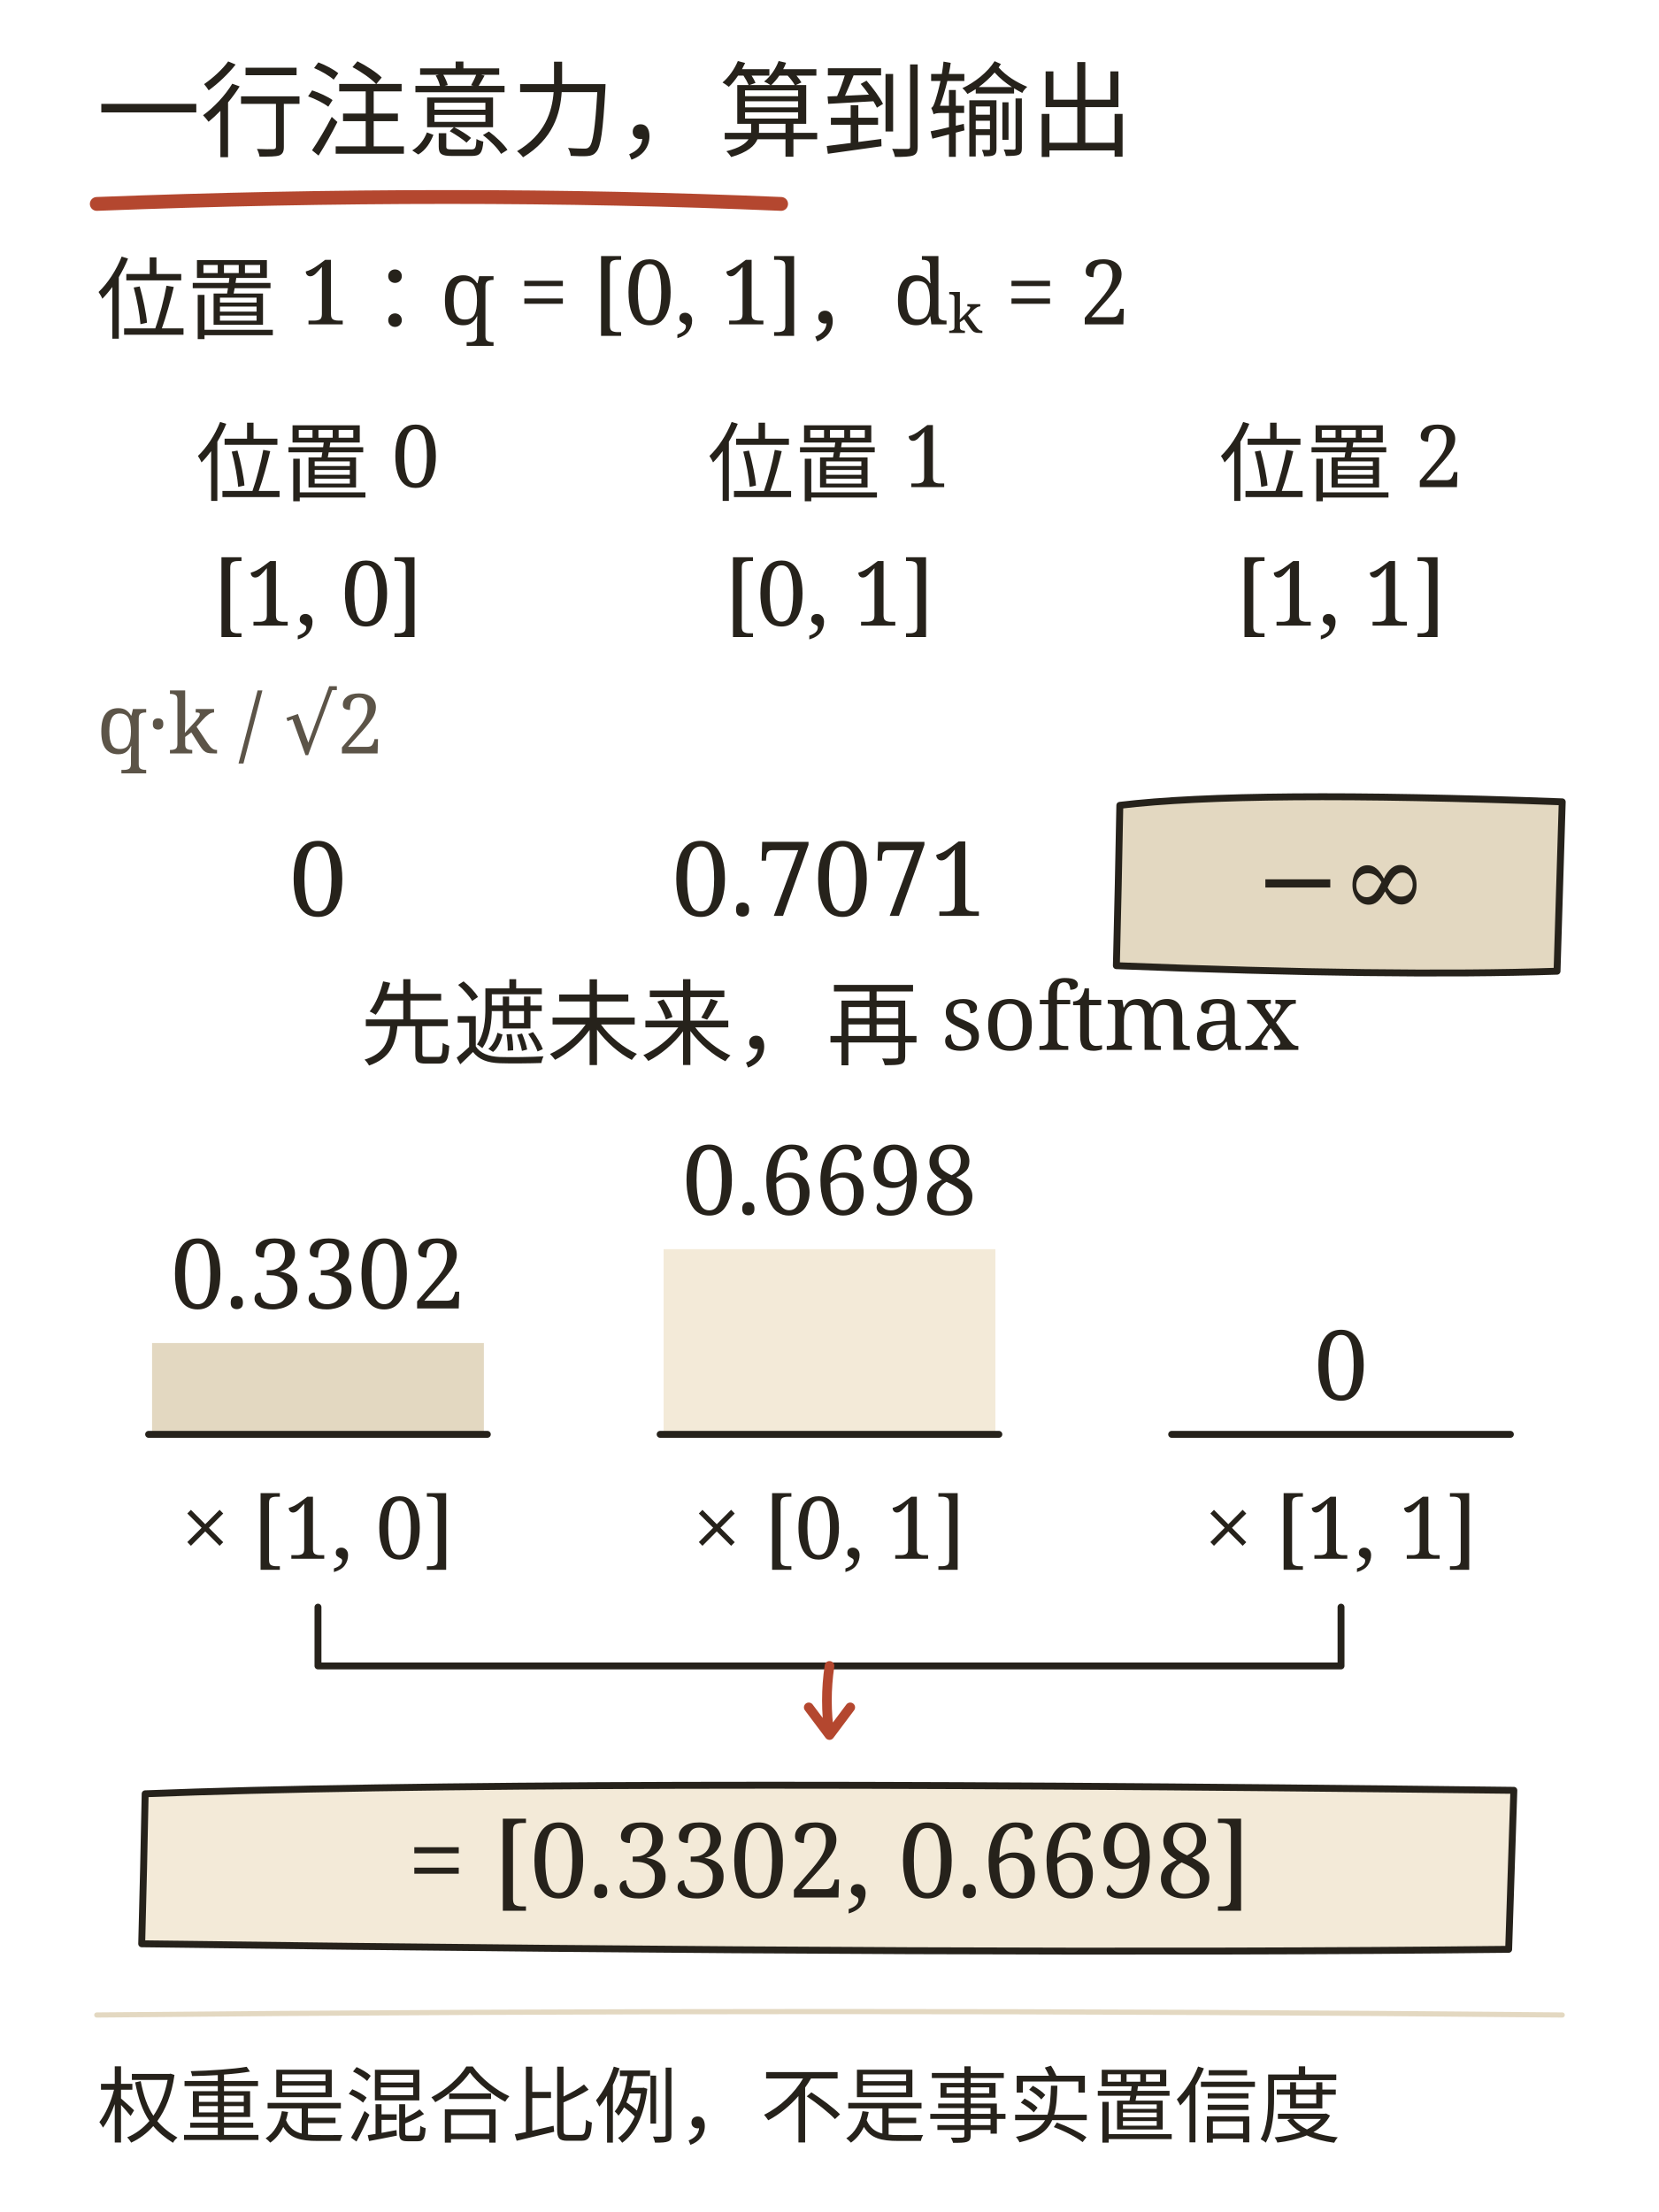
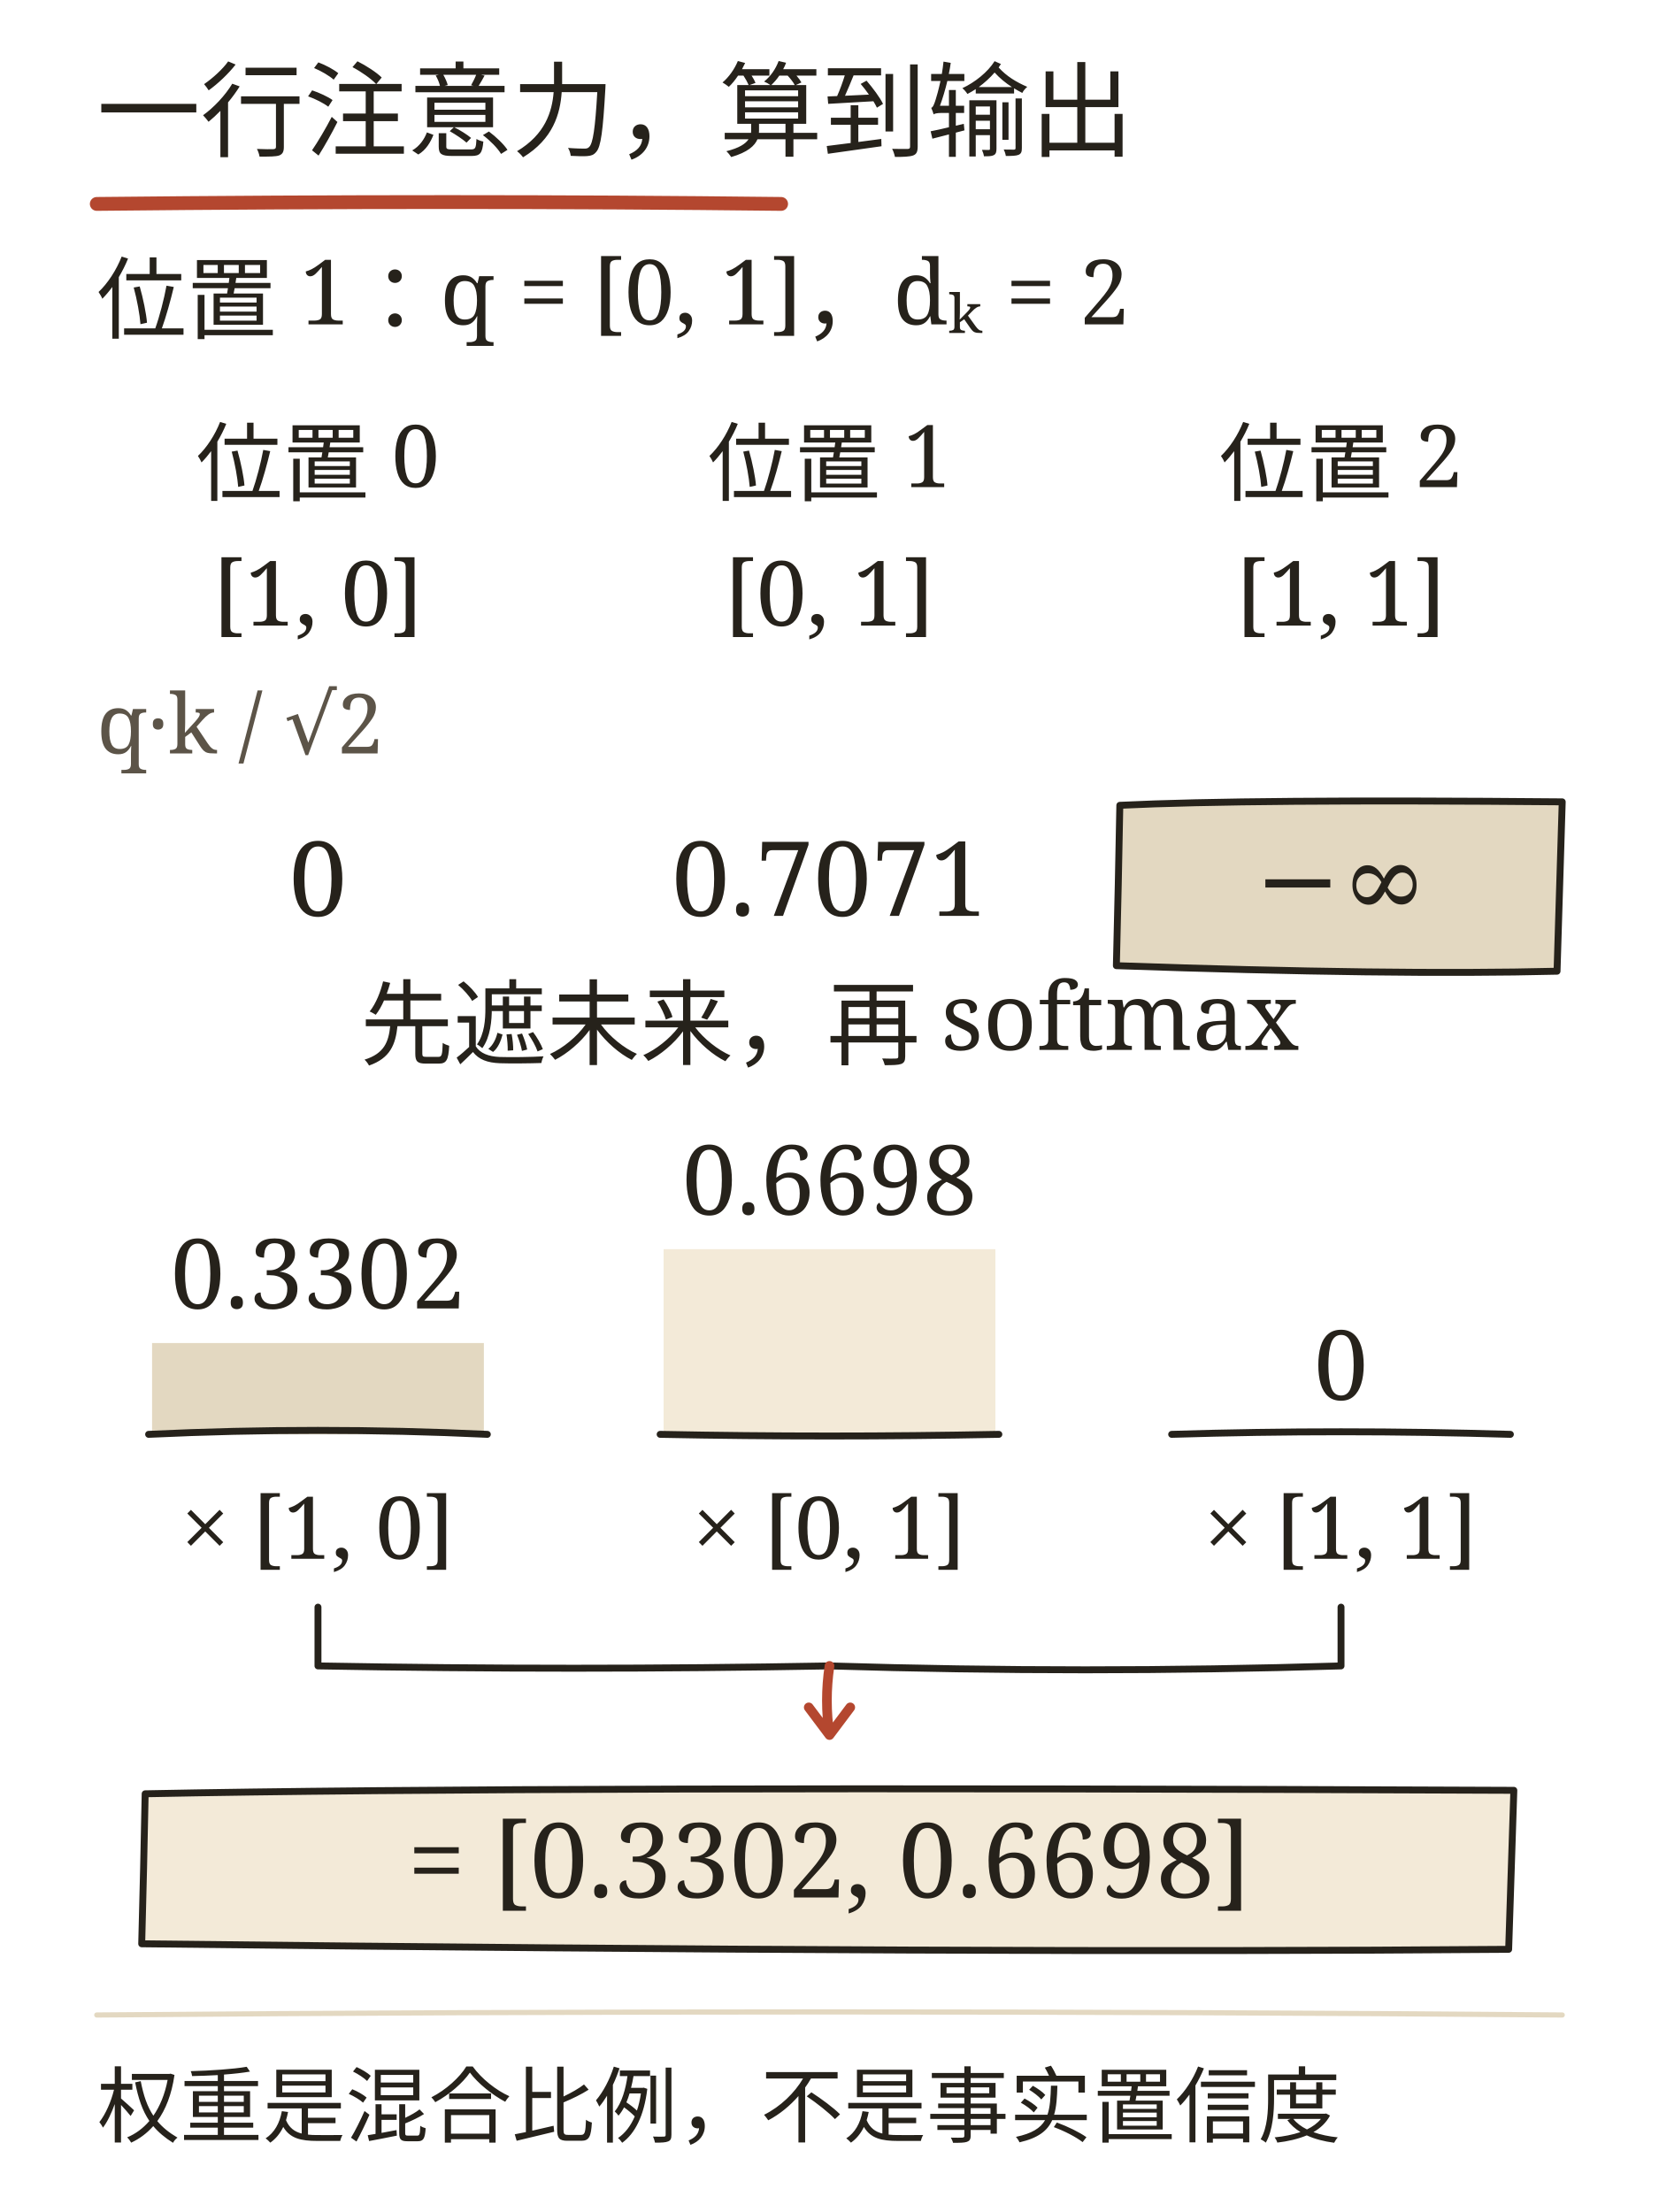
<svg xmlns="http://www.w3.org/2000/svg" width="480" height="640" viewBox="0 0 480 640" role="img" aria-labelledby="title desc">
  <g font-family="'Noto Serif SC','Source Han Serif SC','Songti SC','SimSun',serif">
    <text x="28" y="43" font-size="30" text-anchor="start" fill="#26221B">一行注意力，算到输出</text>
-     <path d="M28 59 Q132 55 226 59" fill="none" stroke="#B4472F" stroke-width="4" stroke-linecap="round" stroke-linejoin="round" />
+     <path d="M 28 59 Q 132 57.92 226 59" fill="none" stroke="#B4472F" stroke-width="4" stroke-linecap="round" stroke-linejoin="round" />
    <text x="28" y="96" font-size="26" text-anchor="start" fill="#26221B">位置 1：q = [0, 1]，dₖ = 2</text>
    <text x="92" y="143" font-size="25" text-anchor="middle" fill="#26221B">位置 0</text>
    <text x="92" y="181" font-size="26" text-anchor="middle" fill="#26221B">[1, 0]</text>
    <text x="240" y="143" font-size="25" text-anchor="middle" fill="#26221B">位置 1</text>
    <text x="240" y="181" font-size="26" text-anchor="middle" fill="#26221B">[0, 1]</text>
    <text x="388" y="143" font-size="25" text-anchor="middle" fill="#26221B">位置 2</text>
    <text x="388" y="181" font-size="26" text-anchor="middle" fill="#26221B">[1, 1]</text>
    <text x="28" y="218" font-size="24" text-anchor="start" fill="#5C5448">q·k / √2</text>
-     <path d="M324 233 Q360.72 228.6 452 232 L450.5 281 Q402.88 282.6 323 279.4 Q323.6 255.5 324 233Z" fill="#E3D8C1" stroke="#26221B" stroke-width="2" stroke-linecap="round" stroke-linejoin="round" />
+     <path d="M 324 233 Q 360.78 231.2 452 232 L 450.5 281 Q 402.92 282.18 323 279.4 Q 323.6 255.5 324 233 Z" fill="#E3D8C1" stroke="#26221B" stroke-width="2" stroke-linecap="round" stroke-linejoin="round" />
    <text x="92" y="265" font-size="30" text-anchor="middle" fill="#26221B">0</text>
    <text x="240" y="265" font-size="30" text-anchor="middle" fill="#26221B">0.7071</text>
    <text x="388" y="265" font-size="30" text-anchor="middle" fill="#26221B">−∞</text>
    <text x="240" y="306" font-size="27" text-anchor="middle" fill="#26221B">先遮未来，再 softmax</text>
    <rect x="44" y="388.581" width="96" height="26.419" fill="#E3D8C1" />
-     <path d="M43 415 H141" fill="none" stroke="#26221B" stroke-width="2" stroke-linecap="round" stroke-linejoin="round" />
+     <path d="M 43 415 Q 92 412.7 141 415" fill="none" stroke="#26221B" stroke-width="2" stroke-linecap="round" stroke-linejoin="round" />
    <text x="92" y="378.581" font-size="28" text-anchor="middle" fill="#26221B">0.3302</text>
    <rect x="192" y="361.419" width="96" height="53.581" fill="#F3EAD8" />
-     <path d="M191 415 H289" fill="none" stroke="#26221B" stroke-width="2" stroke-linecap="round" stroke-linejoin="round" />
+     <path d="M 191 415 Q 240 415.96 289 415" fill="none" stroke="#26221B" stroke-width="2" stroke-linecap="round" stroke-linejoin="round" />
    <text x="240" y="351.419" font-size="28" text-anchor="middle" fill="#26221B">0.6698</text>
    <rect x="340" y="415" width="96" height="0" fill="#E3D8C1" />
-     <path d="M339 415 H437" fill="none" stroke="#26221B" stroke-width="2" stroke-linecap="round" stroke-linejoin="round" />
+     <path d="M 339 415 Q 388 413.52 437 415" fill="none" stroke="#26221B" stroke-width="2" stroke-linecap="round" stroke-linejoin="round" />
    <text x="388" y="405" font-size="28" text-anchor="middle" fill="#26221B">0</text>
    <text x="92" y="451" font-size="25" text-anchor="middle" fill="#26221B">× [1, 0]</text>
    <text x="240" y="451" font-size="25" text-anchor="middle" fill="#26221B">× [0, 1]</text>
    <text x="388" y="451" font-size="25" text-anchor="middle" fill="#26221B">× [1, 1]</text>
-     <path d="M92 465 V482 H240 M388 465 V482 H240" fill="none" stroke="#26221B" stroke-width="2" stroke-linecap="round" stroke-linejoin="round" />
+     <path d="M 92 465 L 92 482 Q 166 483.34 240 482 M 388 465 L 388 482 Q 314 484.26 240 482" fill="none" stroke="#26221B" stroke-width="2" stroke-linecap="round" stroke-linejoin="round" />
    <path d="M240 482 Q238.5 492 240 502 M234 494 L240 502 L246 494" fill="none" stroke="#B4472F" stroke-width="2.8" stroke-linecap="round" stroke-linejoin="round" />
-     <path d="M42 519 Q153.76 514.6 438 518 L436.5 564 Q287.04 565.6 41 562.4 Q41.6 540 42 519Z" fill="#F3EAD8" stroke="#26221B" stroke-width="2" stroke-linecap="round" stroke-linejoin="round" />
+     <path d="M 42 519 Q 153.8 516.76 438 518 L 436.5 564 Q 287.04 565.22 41 562.4 Q 41.6 540 42 519 Z" fill="#F3EAD8" stroke="#26221B" stroke-width="2" stroke-linecap="round" stroke-linejoin="round" />
    <text x="240" y="549" font-size="30" text-anchor="middle" fill="#26221B">= [0.3302, 0.6698]</text>
    <text x="28" y="618" font-size="24" text-anchor="start" fill="#26221B">权重是混合比例，不是事实置信度</text>
-     <path d="M28 583 Q240 581 452 583" fill="none" stroke="#E3D8C1" stroke-width="1.5" stroke-linecap="round" stroke-linejoin="round" />
+     <path d="M 28 583 Q 240 581.22 452 583" fill="none" stroke="#E3D8C1" stroke-width="1.5" stroke-linecap="round" stroke-linejoin="round" />
  </g>
</svg>
